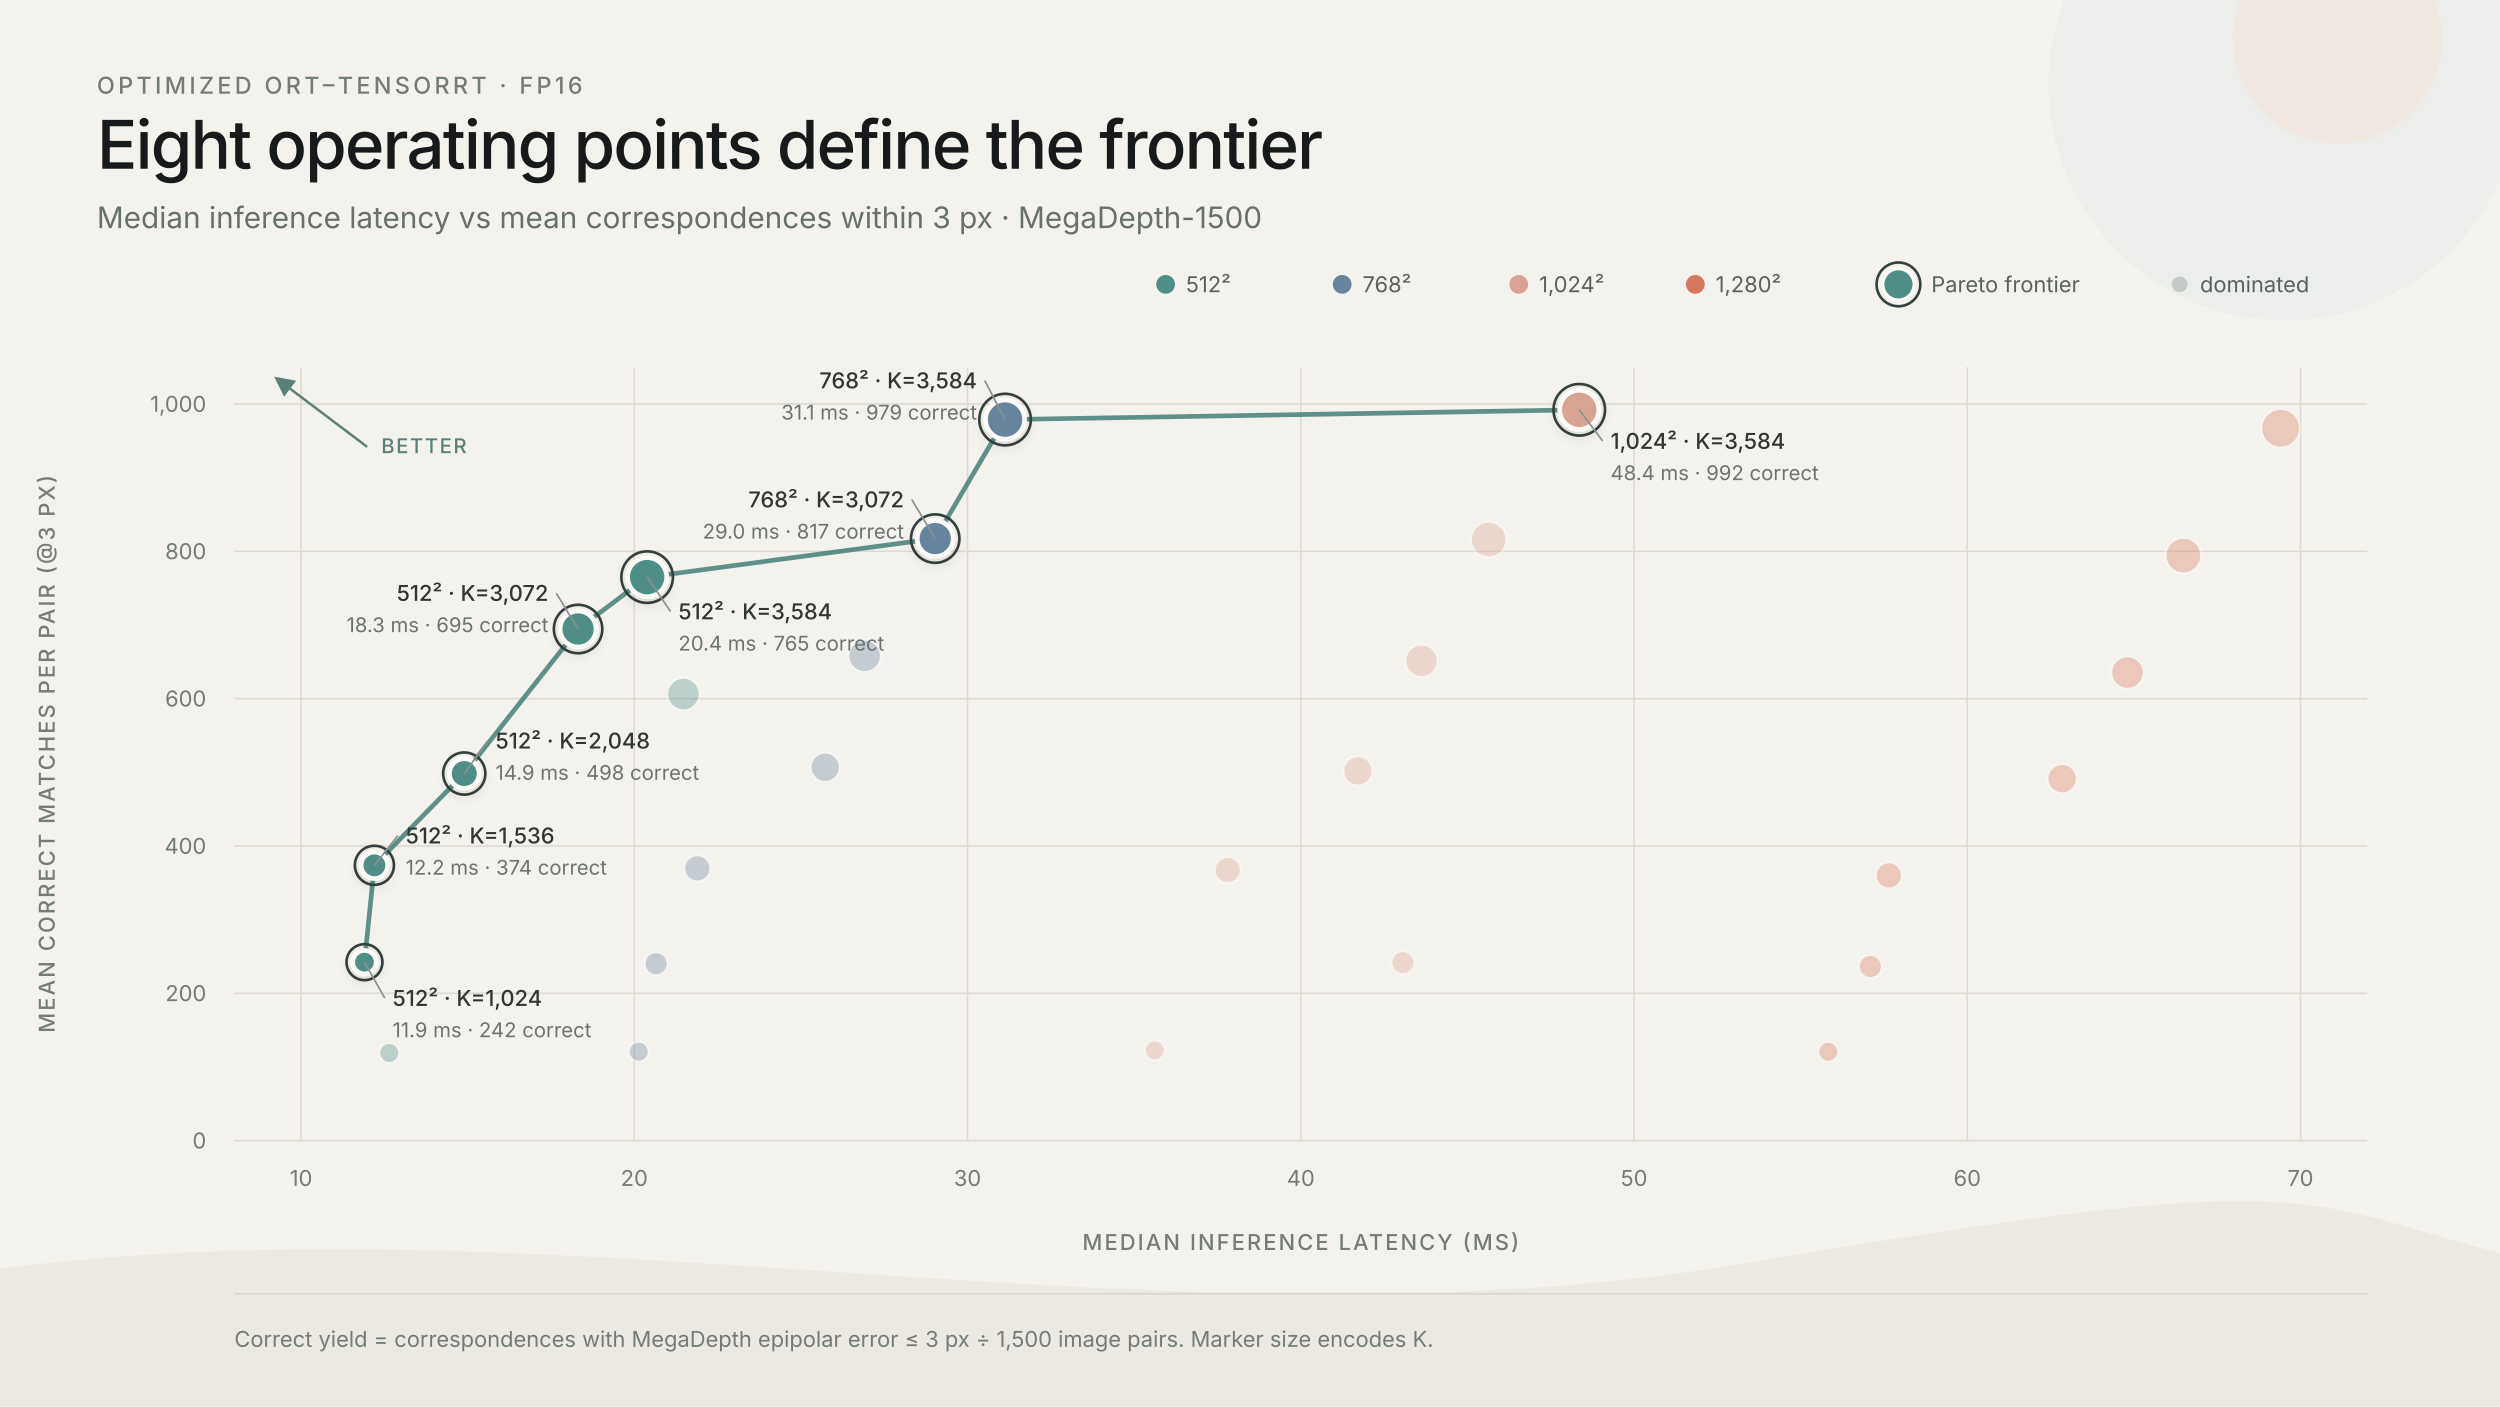
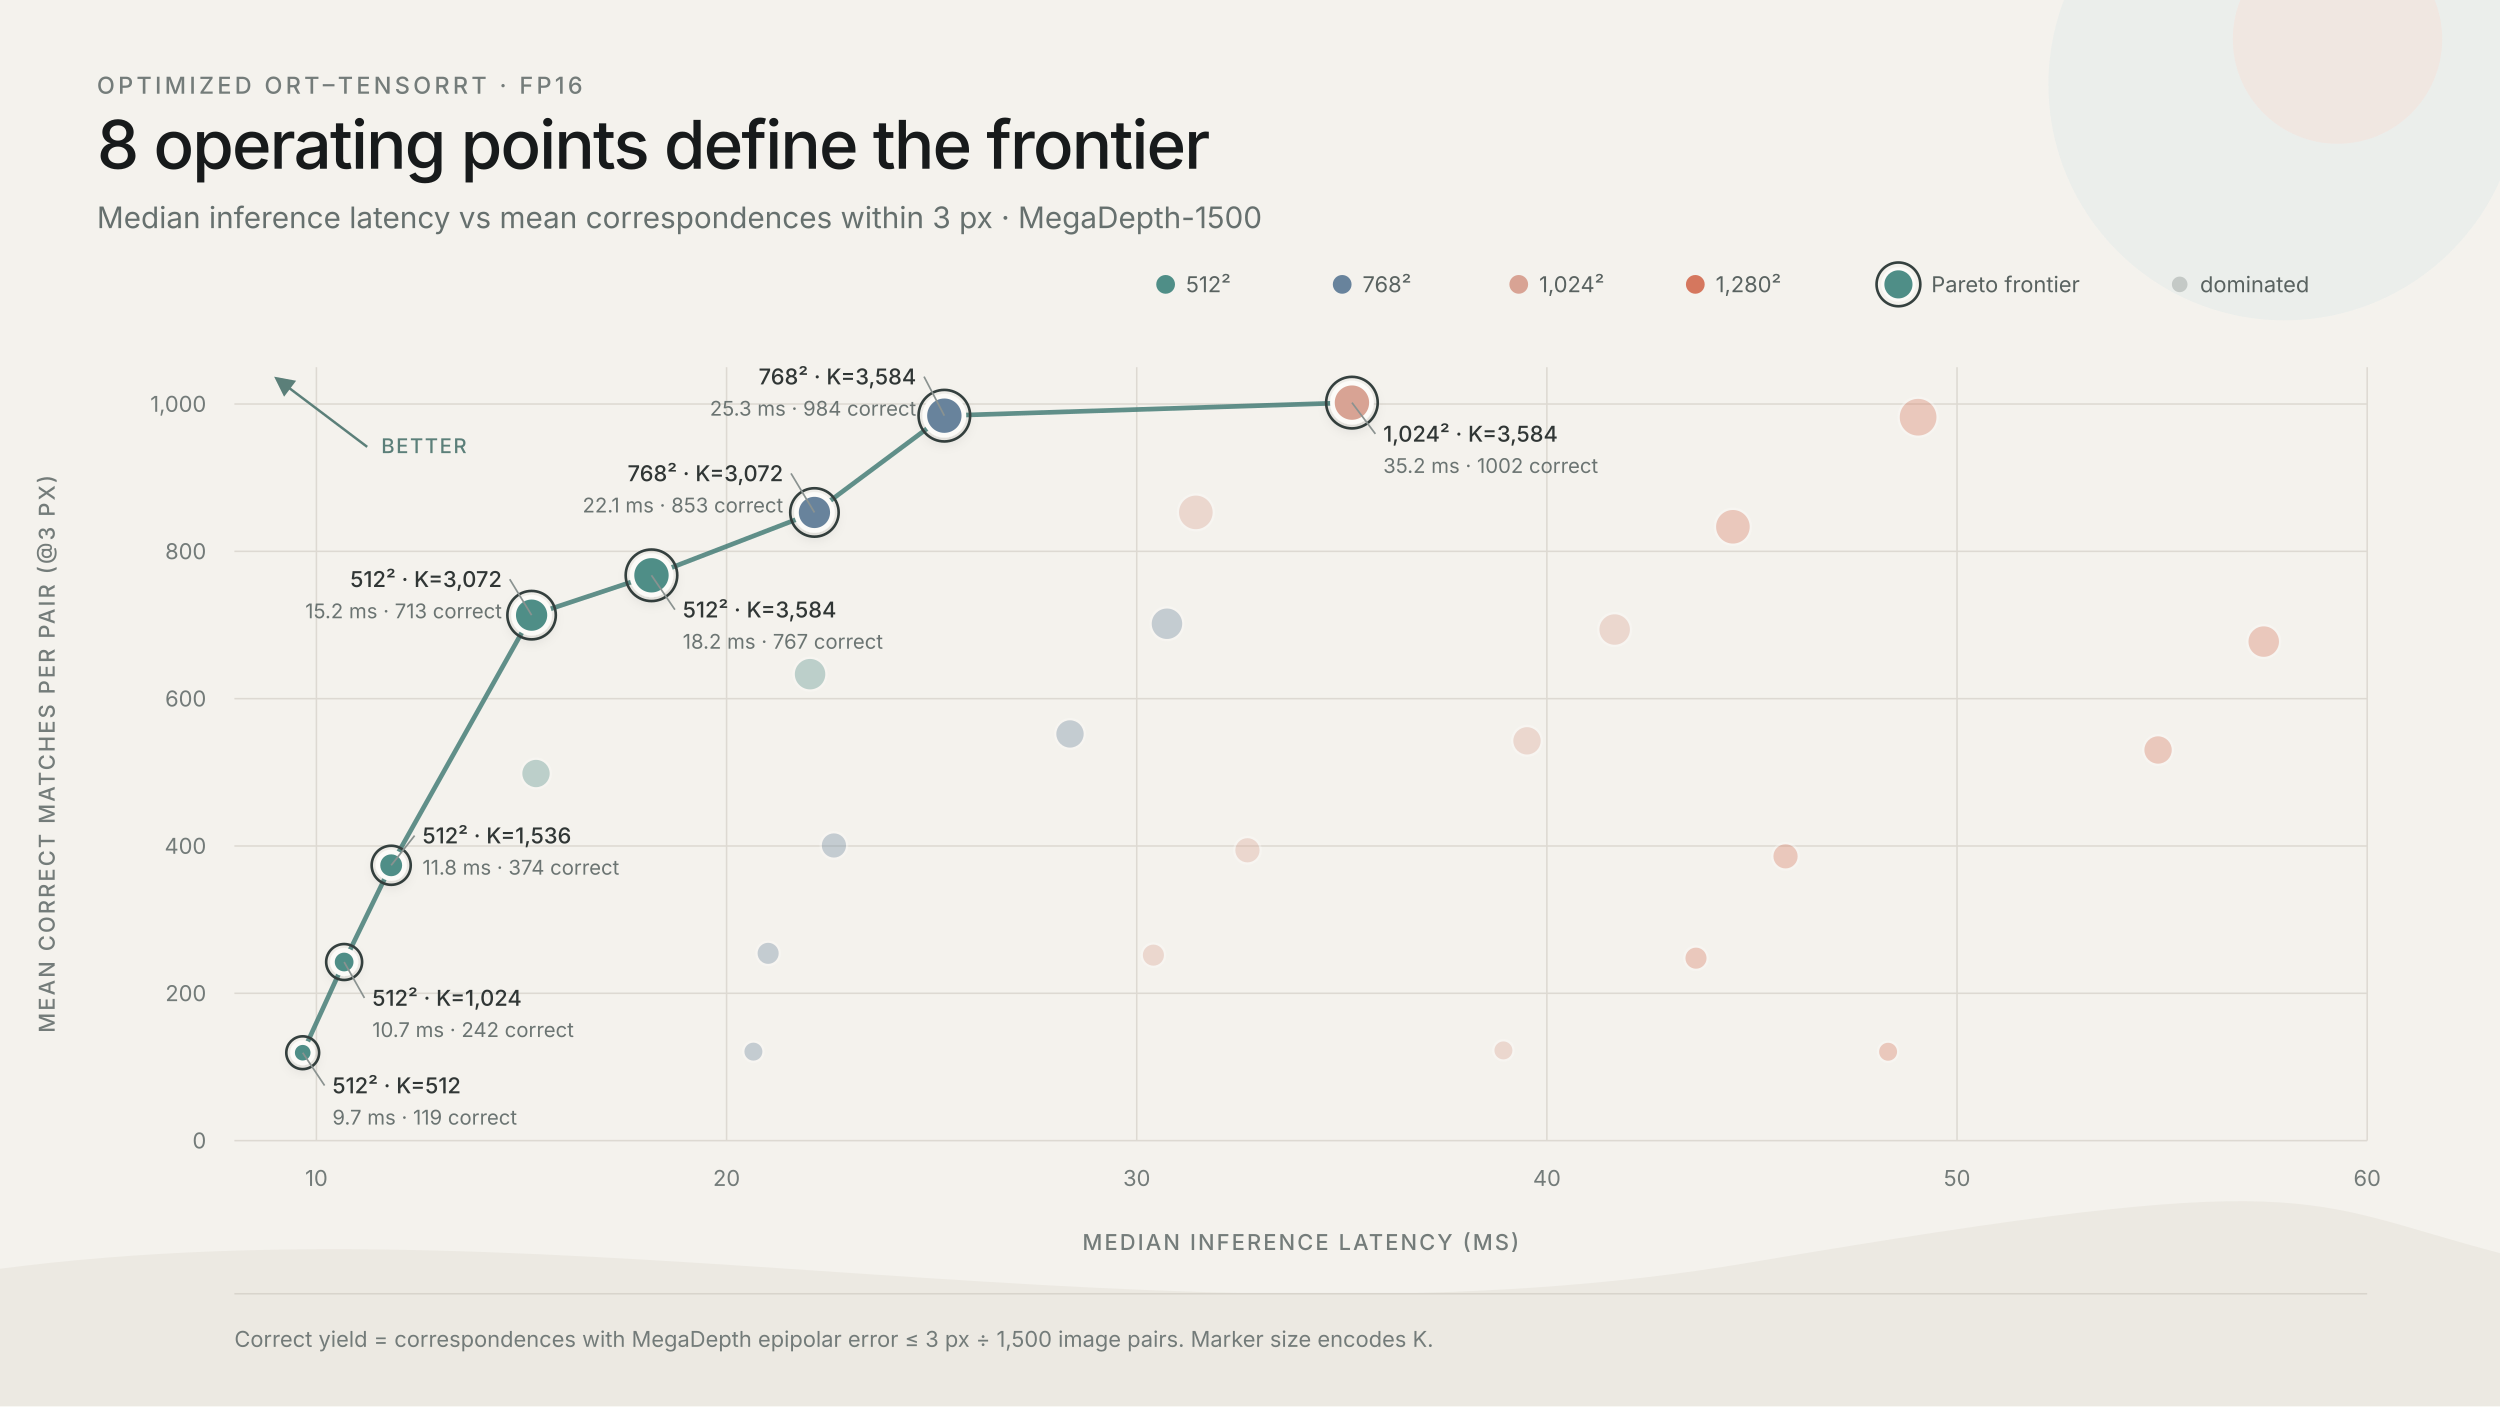
<svg xmlns="http://www.w3.org/2000/svg" width="1600" height="900" viewBox="0 0 1600 900" role="img" aria-labelledby="title description">
  <defs>
    <style>
            text { font-family: Inter, ui-sans-serif, system-ui, -apple-system, BlinkMacSystemFont, "Segoe UI", sans-serif; }
            .eyebrow { font-size: 15px; font-weight: 500; letter-spacing: 2.1px; fill: #747C7A; }
            .title { font-size: 43px; font-weight: 500; letter-spacing: -1.15px; fill: #171A1B; }
            .subtitle { font-size: 19px; font-weight: 400; fill: #66706E; }
            .axis-title { font-size: 14px; font-weight: 500; letter-spacing: 1.35px; fill: #747C7A; }
            .tick { font-size: 14px; font-weight: 400; fill: #737B79; }
            .legend { font-size: 14px; font-weight: 400; fill: #596260; }
            .front-label { font-size: 14px; font-weight: 500; fill: #303635; }
            .front-value { font-size: 13px; font-weight: 400; fill: #6B7472; }
            .direction { font-size: 13px; font-weight: 500; letter-spacing: 1px; fill: #5B7F79; }
            .note { font-size: 14px; font-weight: 400; fill: #737B79; }
          </style>
    <filter id="point-shadow" x="-80%" y="-80%" width="260%" height="260%">
      <feDropShadow dx="0" dy="3" stdDeviation="4" flood-color="#1E2524" flood-opacity="0.12" />
    </filter>
    <marker id="arrow" markerWidth="8" markerHeight="8" refX="6" refY="4" orient="auto">
      <path d="M8 4 L0 0 L0 8 Z" fill="#5B7F79" />
    </marker>
  </defs>
  <rect width="1600" height="900" fill="#F4F2ED" />
  <path d="M0 812 C360 765, 755 870, 1120 808 S1470 768, 1600 802 L1600 900 L0 900 Z" fill="#ECE9E2" />
  <circle cx="1462" cy="54" r="151" fill="#E6ECEA" opacity="0.68" />
  <circle cx="1496" cy="25" r="67" fill="#F2E5DF" opacity="0.82" />
  <text x="62.00" y="60.00" class="eyebrow">OPTIMIZED ORT–TENSORRT · FP16</text>
-   <text x="62.00" y="108.00" class="title">Eight operating points define the frontier</text>
+   <text x="62.00" y="108.00" class="title">8 operating points define the frontier</text>
  <text x="62.00" y="146.00" class="subtitle">Median inference latency vs mean correspondences within 3 px · MegaDepth-1500</text>
  <circle cx="746" cy="182" r="6" fill="#4F8E87" />
  <text x="759.00" y="187.00" class="legend">512²</text>
  <circle cx="859" cy="182" r="6" fill="#68839C" />
  <text x="872.00" y="187.00" class="legend">768²</text>
  <circle cx="972" cy="182" r="6" fill="#D8A394" />
  <text x="985.00" y="187.00" class="legend">1,024²</text>
  <circle cx="1085" cy="182" r="6" fill="#D5775E" />
  <text x="1098.00" y="187.00" class="legend">1,280²</text>
  <circle cx="1215" cy="182" r="10" fill="#4F8E87" stroke="#FCFBF8" stroke-width="2" />
  <circle cx="1215" cy="182" r="14" fill="none" stroke="#35413F" stroke-width="1.7" />
  <text x="1236.00" y="187.00" class="legend">Pareto frontier</text>
  <circle cx="1395" cy="182" r="5" fill="#8E9694" opacity="0.42" />
  <text x="1408.00" y="187.00" class="legend">dominated</text>
-   <line x1="192.66" y1="235" x2="192.66" y2="730" stroke="#DDD9D2" stroke-width="1" />
-   <text x="192.66" y="759.00" class="tick" text-anchor="middle">10</text>
-   <line x1="405.94" y1="235" x2="405.94" y2="730" stroke="#DDD9D2" stroke-width="1" />
-   <text x="405.94" y="759.00" class="tick" text-anchor="middle">20</text>
-   <line x1="619.22" y1="235" x2="619.22" y2="730" stroke="#DDD9D2" stroke-width="1" />
-   <text x="619.22" y="759.00" class="tick" text-anchor="middle">30</text>
-   <line x1="832.50" y1="235" x2="832.50" y2="730" stroke="#DDD9D2" stroke-width="1" />
-   <text x="832.50" y="759.00" class="tick" text-anchor="middle">40</text>
-   <line x1="1045.78" y1="235" x2="1045.78" y2="730" stroke="#DDD9D2" stroke-width="1" />
-   <text x="1045.78" y="759.00" class="tick" text-anchor="middle">50</text>
-   <line x1="1259.06" y1="235" x2="1259.06" y2="730" stroke="#DDD9D2" stroke-width="1" />
-   <text x="1259.06" y="759.00" class="tick" text-anchor="middle">60</text>
-   <line x1="1472.34" y1="235" x2="1472.34" y2="730" stroke="#DDD9D2" stroke-width="1" />
-   <text x="1472.34" y="759.00" class="tick" text-anchor="middle">70</text>
+   <line x1="202.50" y1="235" x2="202.50" y2="730" stroke="#DDD9D2" stroke-width="1" />
+   <text x="202.50" y="759.00" class="tick" text-anchor="middle">10</text>
+   <line x1="465.00" y1="235" x2="465.00" y2="730" stroke="#DDD9D2" stroke-width="1" />
+   <text x="465.00" y="759.00" class="tick" text-anchor="middle">20</text>
+   <line x1="727.50" y1="235" x2="727.50" y2="730" stroke="#DDD9D2" stroke-width="1" />
+   <text x="727.50" y="759.00" class="tick" text-anchor="middle">30</text>
+   <line x1="990.00" y1="235" x2="990.00" y2="730" stroke="#DDD9D2" stroke-width="1" />
+   <text x="990.00" y="759.00" class="tick" text-anchor="middle">40</text>
+   <line x1="1252.50" y1="235" x2="1252.50" y2="730" stroke="#DDD9D2" stroke-width="1" />
+   <text x="1252.50" y="759.00" class="tick" text-anchor="middle">50</text>
+   <line x1="1515.00" y1="235" x2="1515.00" y2="730" stroke="#DDD9D2" stroke-width="1" />
+   <text x="1515.00" y="759.00" class="tick" text-anchor="middle">60</text>
  <line x1="150" y1="730.00" x2="1515" y2="730.00" stroke="#DDD9D2" stroke-width="1" />
  <text x="132.00" y="735.00" class="tick" text-anchor="end">0</text>
  <line x1="150" y1="635.71" x2="1515" y2="635.71" stroke="#DDD9D2" stroke-width="1" />
  <text x="132.00" y="640.71" class="tick" text-anchor="end">200</text>
  <line x1="150" y1="541.43" x2="1515" y2="541.43" stroke="#DDD9D2" stroke-width="1" />
  <text x="132.00" y="546.43" class="tick" text-anchor="end">400</text>
  <line x1="150" y1="447.14" x2="1515" y2="447.14" stroke="#DDD9D2" stroke-width="1" />
  <text x="132.00" y="452.14" class="tick" text-anchor="end">600</text>
  <line x1="150" y1="352.86" x2="1515" y2="352.86" stroke="#DDD9D2" stroke-width="1" />
  <text x="132.00" y="357.86" class="tick" text-anchor="end">800</text>
  <line x1="150" y1="258.57" x2="1515" y2="258.57" stroke="#DDD9D2" stroke-width="1" />
  <text x="132.00" y="263.57" class="tick" text-anchor="end">1,000</text>
  <text x="832.50" y="800.00" class="axis-title" text-anchor="middle">MEDIAN INFERENCE LATENCY (MS)</text>
  <text x="35" y="482.50" class="axis-title" text-anchor="middle" transform="rotate(-90 35 482.50)">MEAN CORRECT MATCHES PER PAIR (@3 PX)</text>
  <path d="M235 286 L178 243" fill="none" stroke="#5B7F79" stroke-width="1.6" marker-end="url(#arrow)" />
  <text x="244.00" y="290.00" class="direction">BETTER</text>
-   <circle cx="249.11" cy="673.87" r="6.50" fill="#4F8E87" opacity="0.34" stroke="#FCFBF8" stroke-width="1.5" />
-   <circle cx="437.38" cy="444.19" r="10.50" fill="#4F8E87" opacity="0.34" stroke="#FCFBF8" stroke-width="1.5" />
-   <circle cx="408.79" cy="673.08" r="6.50" fill="#68839C" opacity="0.34" stroke="#FCFBF8" stroke-width="1.5" />
-   <circle cx="419.90" cy="616.80" r="7.50" fill="#68839C" opacity="0.34" stroke="#FCFBF8" stroke-width="1.5" />
-   <circle cx="446.29" cy="555.77" r="8.50" fill="#68839C" opacity="0.34" stroke="#FCFBF8" stroke-width="1.5" />
-   <circle cx="528.16" cy="491.06" r="9.50" fill="#68839C" opacity="0.34" stroke="#FCFBF8" stroke-width="1.5" />
-   <circle cx="553.38" cy="419.76" r="10.50" fill="#68839C" opacity="0.34" stroke="#FCFBF8" stroke-width="1.5" />
-   <circle cx="739.09" cy="672.24" r="6.50" fill="#D8A394" opacity="0.34" stroke="#FCFBF8" stroke-width="1.5" />
-   <circle cx="897.91" cy="616.11" r="7.50" fill="#D8A394" opacity="0.34" stroke="#FCFBF8" stroke-width="1.5" />
-   <circle cx="785.76" cy="556.82" r="8.50" fill="#D8A394" opacity="0.34" stroke="#FCFBF8" stroke-width="1.5" />
-   <circle cx="869.10" cy="493.35" r="9.50" fill="#D8A394" opacity="0.34" stroke="#FCFBF8" stroke-width="1.5" />
-   <circle cx="909.78" cy="422.93" r="10.50" fill="#D8A394" opacity="0.34" stroke="#FCFBF8" stroke-width="1.5" />
-   <circle cx="952.75" cy="345.31" r="11.50" fill="#D8A394" opacity="0.34" stroke="#FCFBF8" stroke-width="1.5" />
-   <circle cx="1170.09" cy="673.15" r="6.50" fill="#D5775E" opacity="0.34" stroke="#FCFBF8" stroke-width="1.5" />
-   <circle cx="1197.04" cy="618.54" r="7.50" fill="#D5775E" opacity="0.34" stroke="#FCFBF8" stroke-width="1.5" />
-   <circle cx="1208.83" cy="560.24" r="8.50" fill="#D5775E" opacity="0.34" stroke="#FCFBF8" stroke-width="1.5" />
-   <circle cx="1319.79" cy="498.38" r="9.50" fill="#D5775E" opacity="0.34" stroke="#FCFBF8" stroke-width="1.5" />
-   <circle cx="1361.58" cy="430.45" r="10.50" fill="#D5775E" opacity="0.34" stroke="#FCFBF8" stroke-width="1.5" />
-   <circle cx="1397.34" cy="355.57" r="11.50" fill="#D5775E" opacity="0.34" stroke="#FCFBF8" stroke-width="1.5" />
-   <circle cx="1459.63" cy="274.10" r="12.50" fill="#D5775E" opacity="0.34" stroke="#FCFBF8" stroke-width="1.5" />
-   <path d="M233.25,615.79 L239.62,553.80 L297.13,495.08 L369.97,402.57 L414.17,369.36 L598.53,344.71 L643.24,268.53 L1010.73,262.27" fill="none" stroke="#3F7973" stroke-width="3" stroke-linecap="round" stroke-linejoin="round" opacity="0.82" />
-   <circle cx="233.25" cy="615.79" r="11.50" fill="none" stroke="#35413F" stroke-width="1.7" />
-   <circle cx="233.25" cy="615.79" r="7.50" fill="#4F8E87" stroke="#FCFBF8" stroke-width="3" filter="url(#point-shadow)" />
-   <line x1="233.25" y1="615.79" x2="246.25" y2="638.79" stroke="#8A9290" stroke-width="1.1" />
-   <text x="251.25" y="643.79" class="front-label" text-anchor="start">512² · K=1,024</text>
-   <text x="251.25" y="663.79" class="front-value" text-anchor="start">11.9 ms · 242 correct</text>
-   <circle cx="239.62" cy="553.80" r="12.50" fill="none" stroke="#35413F" stroke-width="1.7" />
-   <circle cx="239.62" cy="553.80" r="8.50" fill="#4F8E87" stroke="#FCFBF8" stroke-width="3" filter="url(#point-shadow)" />
-   <line x1="239.62" y1="553.80" x2="254.62" y2="534.80" stroke="#8A9290" stroke-width="1.1" />
-   <text x="259.62" y="539.80" class="front-label" text-anchor="start">512² · K=1,536</text>
-   <text x="259.62" y="559.80" class="front-value" text-anchor="start">12.2 ms · 374 correct</text>
-   <circle cx="297.13" cy="495.08" r="13.50" fill="none" stroke="#35413F" stroke-width="1.7" />
-   <circle cx="297.13" cy="495.08" r="9.50" fill="#4F8E87" stroke="#FCFBF8" stroke-width="3" filter="url(#point-shadow)" />
-   <line x1="297.13" y1="495.08" x2="312.13" y2="474.08" stroke="#8A9290" stroke-width="1.1" />
-   <text x="317.13" y="479.08" class="front-label" text-anchor="start">512² · K=2,048</text>
-   <text x="317.13" y="499.08" class="front-value" text-anchor="start">14.9 ms · 498 correct</text>
-   <circle cx="369.97" cy="402.57" r="15.50" fill="none" stroke="#35413F" stroke-width="1.7" />
-   <circle cx="369.97" cy="402.57" r="11.50" fill="#4F8E87" stroke="#FCFBF8" stroke-width="3" filter="url(#point-shadow)" />
-   <line x1="369.97" y1="402.57" x2="355.97" y2="379.57" stroke="#8A9290" stroke-width="1.1" />
-   <text x="350.97" y="384.57" class="front-label" text-anchor="end">512² · K=3,072</text>
-   <text x="350.97" y="404.57" class="front-value" text-anchor="end">18.3 ms · 695 correct</text>
-   <circle cx="414.17" cy="369.36" r="16.50" fill="none" stroke="#35413F" stroke-width="1.7" />
-   <circle cx="414.17" cy="369.36" r="12.50" fill="#4F8E87" stroke="#FCFBF8" stroke-width="3" filter="url(#point-shadow)" />
-   <line x1="414.17" y1="369.36" x2="429.17" y2="391.36" stroke="#8A9290" stroke-width="1.1" />
-   <text x="434.17" y="396.36" class="front-label" text-anchor="start">512² · K=3,584</text>
-   <text x="434.17" y="416.36" class="front-value" text-anchor="start">20.4 ms · 765 correct</text>
-   <circle cx="598.53" cy="344.71" r="15.50" fill="none" stroke="#35413F" stroke-width="1.7" />
-   <circle cx="598.53" cy="344.71" r="11.50" fill="#68839C" stroke="#FCFBF8" stroke-width="3" filter="url(#point-shadow)" />
-   <line x1="598.53" y1="344.71" x2="583.53" y2="319.71" stroke="#8A9290" stroke-width="1.1" />
-   <text x="578.53" y="324.71" class="front-label" text-anchor="end">768² · K=3,072</text>
-   <text x="578.53" y="344.71" class="front-value" text-anchor="end">29.0 ms · 817 correct</text>
-   <circle cx="643.24" cy="268.53" r="16.50" fill="none" stroke="#35413F" stroke-width="1.7" />
-   <circle cx="643.24" cy="268.53" r="12.50" fill="#68839C" stroke="#FCFBF8" stroke-width="3" filter="url(#point-shadow)" />
-   <line x1="643.24" y1="268.53" x2="630.24" y2="243.53" stroke="#8A9290" stroke-width="1.1" />
-   <text x="625.24" y="248.53" class="front-label" text-anchor="end">768² · K=3,584</text>
-   <text x="625.24" y="268.53" class="front-value" text-anchor="end">31.1 ms · 979 correct</text>
-   <circle cx="1010.73" cy="262.27" r="16.50" fill="none" stroke="#35413F" stroke-width="1.7" />
-   <circle cx="1010.73" cy="262.27" r="12.50" fill="#D8A394" stroke="#FCFBF8" stroke-width="3" filter="url(#point-shadow)" />
-   <line x1="1010.73" y1="262.27" x2="1025.73" y2="282.27" stroke="#8A9290" stroke-width="1.1" />
-   <text x="1030.73" y="287.27" class="front-label" text-anchor="start">1,024² · K=3,584</text>
-   <text x="1030.73" y="307.27" class="front-value" text-anchor="start">48.4 ms · 992 correct</text>
+   <circle cx="343.05" cy="495.05" r="9.50" fill="#4F8E87" opacity="0.34" stroke="#FCFBF8" stroke-width="1.5" />
+   <circle cx="518.44" cy="431.47" r="10.50" fill="#4F8E87" opacity="0.34" stroke="#FCFBF8" stroke-width="1.5" />
+   <circle cx="482.18" cy="673.05" r="6.50" fill="#68839C" opacity="0.34" stroke="#FCFBF8" stroke-width="1.5" />
+   <circle cx="491.61" cy="610.14" r="7.50" fill="#68839C" opacity="0.34" stroke="#FCFBF8" stroke-width="1.5" />
+   <circle cx="533.72" cy="541.10" r="8.50" fill="#68839C" opacity="0.34" stroke="#FCFBF8" stroke-width="1.5" />
+   <circle cx="684.80" cy="469.73" r="9.50" fill="#68839C" opacity="0.34" stroke="#FCFBF8" stroke-width="1.5" />
+   <circle cx="746.86" cy="399.20" r="10.50" fill="#68839C" opacity="0.34" stroke="#FCFBF8" stroke-width="1.5" />
+   <circle cx="962.19" cy="672.26" r="6.50" fill="#D8A394" opacity="0.34" stroke="#FCFBF8" stroke-width="1.5" />
+   <circle cx="738.18" cy="611.29" r="7.50" fill="#D8A394" opacity="0.34" stroke="#FCFBF8" stroke-width="1.5" />
+   <circle cx="798.37" cy="544.18" r="8.50" fill="#D8A394" opacity="0.34" stroke="#FCFBF8" stroke-width="1.5" />
+   <circle cx="977.28" cy="474.14" r="9.50" fill="#D8A394" opacity="0.34" stroke="#FCFBF8" stroke-width="1.5" />
+   <circle cx="1033.38" cy="402.90" r="10.50" fill="#D8A394" opacity="0.34" stroke="#FCFBF8" stroke-width="1.5" />
+   <circle cx="765.34" cy="327.93" r="11.50" fill="#D8A394" opacity="0.34" stroke="#FCFBF8" stroke-width="1.5" />
+   <circle cx="1208.38" cy="673.12" r="6.50" fill="#D5775E" opacity="0.34" stroke="#FCFBF8" stroke-width="1.5" />
+   <circle cx="1085.44" cy="613.23" r="7.50" fill="#D5775E" opacity="0.34" stroke="#FCFBF8" stroke-width="1.5" />
+   <circle cx="1142.74" cy="548.05" r="8.50" fill="#D5775E" opacity="0.34" stroke="#FCFBF8" stroke-width="1.5" />
+   <circle cx="1381.17" cy="480.00" r="9.50" fill="#D5775E" opacity="0.34" stroke="#FCFBF8" stroke-width="1.5" />
+   <circle cx="1448.79" cy="410.62" r="10.50" fill="#D5775E" opacity="0.34" stroke="#FCFBF8" stroke-width="1.5" />
+   <circle cx="1109.06" cy="337.14" r="11.50" fill="#D5775E" opacity="0.34" stroke="#FCFBF8" stroke-width="1.5" />
+   <circle cx="1227.59" cy="267.02" r="12.50" fill="#D5775E" opacity="0.34" stroke="#FCFBF8" stroke-width="1.5" />
+   <path d="M193.73,673.74 L220.25,615.69 L250.36,553.78 L340.22,393.70 L416.94,368.19 L521.24,327.97 L604.38,266.03 L865.24,257.68" fill="none" stroke="#3F7973" stroke-width="3" stroke-linecap="round" stroke-linejoin="round" opacity="0.82" />
+   <circle cx="193.73" cy="673.74" r="10.50" fill="none" stroke="#35413F" stroke-width="1.7" />
+   <circle cx="193.73" cy="673.74" r="6.50" fill="#4F8E87" stroke="#FCFBF8" stroke-width="3" filter="url(#point-shadow)" />
+   <line x1="193.73" y1="673.74" x2="207.73" y2="694.74" stroke="#8A9290" stroke-width="1.1" />
+   <text x="212.73" y="699.74" class="front-label" text-anchor="start">512² · K=512</text>
+   <text x="212.73" y="719.74" class="front-value" text-anchor="start">9.7 ms · 119 correct</text>
+   <circle cx="220.25" cy="615.69" r="11.50" fill="none" stroke="#35413F" stroke-width="1.7" />
+   <circle cx="220.25" cy="615.69" r="7.50" fill="#4F8E87" stroke="#FCFBF8" stroke-width="3" filter="url(#point-shadow)" />
+   <line x1="220.25" y1="615.69" x2="233.25" y2="638.69" stroke="#8A9290" stroke-width="1.1" />
+   <text x="238.25" y="643.69" class="front-label" text-anchor="start">512² · K=1,024</text>
+   <text x="238.25" y="663.69" class="front-value" text-anchor="start">10.7 ms · 242 correct</text>
+   <circle cx="250.36" cy="553.78" r="12.50" fill="none" stroke="#35413F" stroke-width="1.7" />
+   <circle cx="250.36" cy="553.78" r="8.50" fill="#4F8E87" stroke="#FCFBF8" stroke-width="3" filter="url(#point-shadow)" />
+   <line x1="250.36" y1="553.78" x2="265.36" y2="534.78" stroke="#8A9290" stroke-width="1.1" />
+   <text x="270.36" y="539.78" class="front-label" text-anchor="start">512² · K=1,536</text>
+   <text x="270.36" y="559.78" class="front-value" text-anchor="start">11.8 ms · 374 correct</text>
+   <circle cx="340.22" cy="393.70" r="15.50" fill="none" stroke="#35413F" stroke-width="1.7" />
+   <circle cx="340.22" cy="393.70" r="11.50" fill="#4F8E87" stroke="#FCFBF8" stroke-width="3" filter="url(#point-shadow)" />
+   <line x1="340.22" y1="393.70" x2="326.22" y2="370.70" stroke="#8A9290" stroke-width="1.1" />
+   <text x="321.22" y="375.70" class="front-label" text-anchor="end">512² · K=3,072</text>
+   <text x="321.22" y="395.70" class="front-value" text-anchor="end">15.2 ms · 713 correct</text>
+   <circle cx="416.94" cy="368.19" r="16.50" fill="none" stroke="#35413F" stroke-width="1.7" />
+   <circle cx="416.94" cy="368.19" r="12.50" fill="#4F8E87" stroke="#FCFBF8" stroke-width="3" filter="url(#point-shadow)" />
+   <line x1="416.94" y1="368.19" x2="431.94" y2="390.19" stroke="#8A9290" stroke-width="1.1" />
+   <text x="436.94" y="395.19" class="front-label" text-anchor="start">512² · K=3,584</text>
+   <text x="436.94" y="415.19" class="front-value" text-anchor="start">18.2 ms · 767 correct</text>
+   <circle cx="521.24" cy="327.97" r="15.50" fill="none" stroke="#35413F" stroke-width="1.7" />
+   <circle cx="521.24" cy="327.97" r="11.50" fill="#68839C" stroke="#FCFBF8" stroke-width="3" filter="url(#point-shadow)" />
+   <line x1="521.24" y1="327.97" x2="506.24" y2="302.97" stroke="#8A9290" stroke-width="1.1" />
+   <text x="501.24" y="307.97" class="front-label" text-anchor="end">768² · K=3,072</text>
+   <text x="501.24" y="327.97" class="front-value" text-anchor="end">22.1 ms · 853 correct</text>
+   <circle cx="604.38" cy="266.03" r="16.50" fill="none" stroke="#35413F" stroke-width="1.7" />
+   <circle cx="604.38" cy="266.03" r="12.50" fill="#68839C" stroke="#FCFBF8" stroke-width="3" filter="url(#point-shadow)" />
+   <line x1="604.38" y1="266.03" x2="591.38" y2="241.03" stroke="#8A9290" stroke-width="1.1" />
+   <text x="586.38" y="246.03" class="front-label" text-anchor="end">768² · K=3,584</text>
+   <text x="586.38" y="266.03" class="front-value" text-anchor="end">25.3 ms · 984 correct</text>
+   <circle cx="865.24" cy="257.68" r="16.50" fill="none" stroke="#35413F" stroke-width="1.7" />
+   <circle cx="865.24" cy="257.68" r="12.50" fill="#D8A394" stroke="#FCFBF8" stroke-width="3" filter="url(#point-shadow)" />
+   <line x1="865.24" y1="257.68" x2="880.24" y2="277.68" stroke="#8A9290" stroke-width="1.1" />
+   <text x="885.24" y="282.68" class="front-label" text-anchor="start">1,024² · K=3,584</text>
+   <text x="885.24" y="302.68" class="front-value" text-anchor="start">35.2 ms · 1002 correct</text>
  <line x1="150" y1="828" x2="1515" y2="828" stroke="#D8D4CC" />
  <text x="150.00" y="862.00" class="note">Correct yield = correspondences with MegaDepth epipolar error ≤ 3 px ÷ 1,500 image pairs. Marker size encodes K.</text>
</svg>
